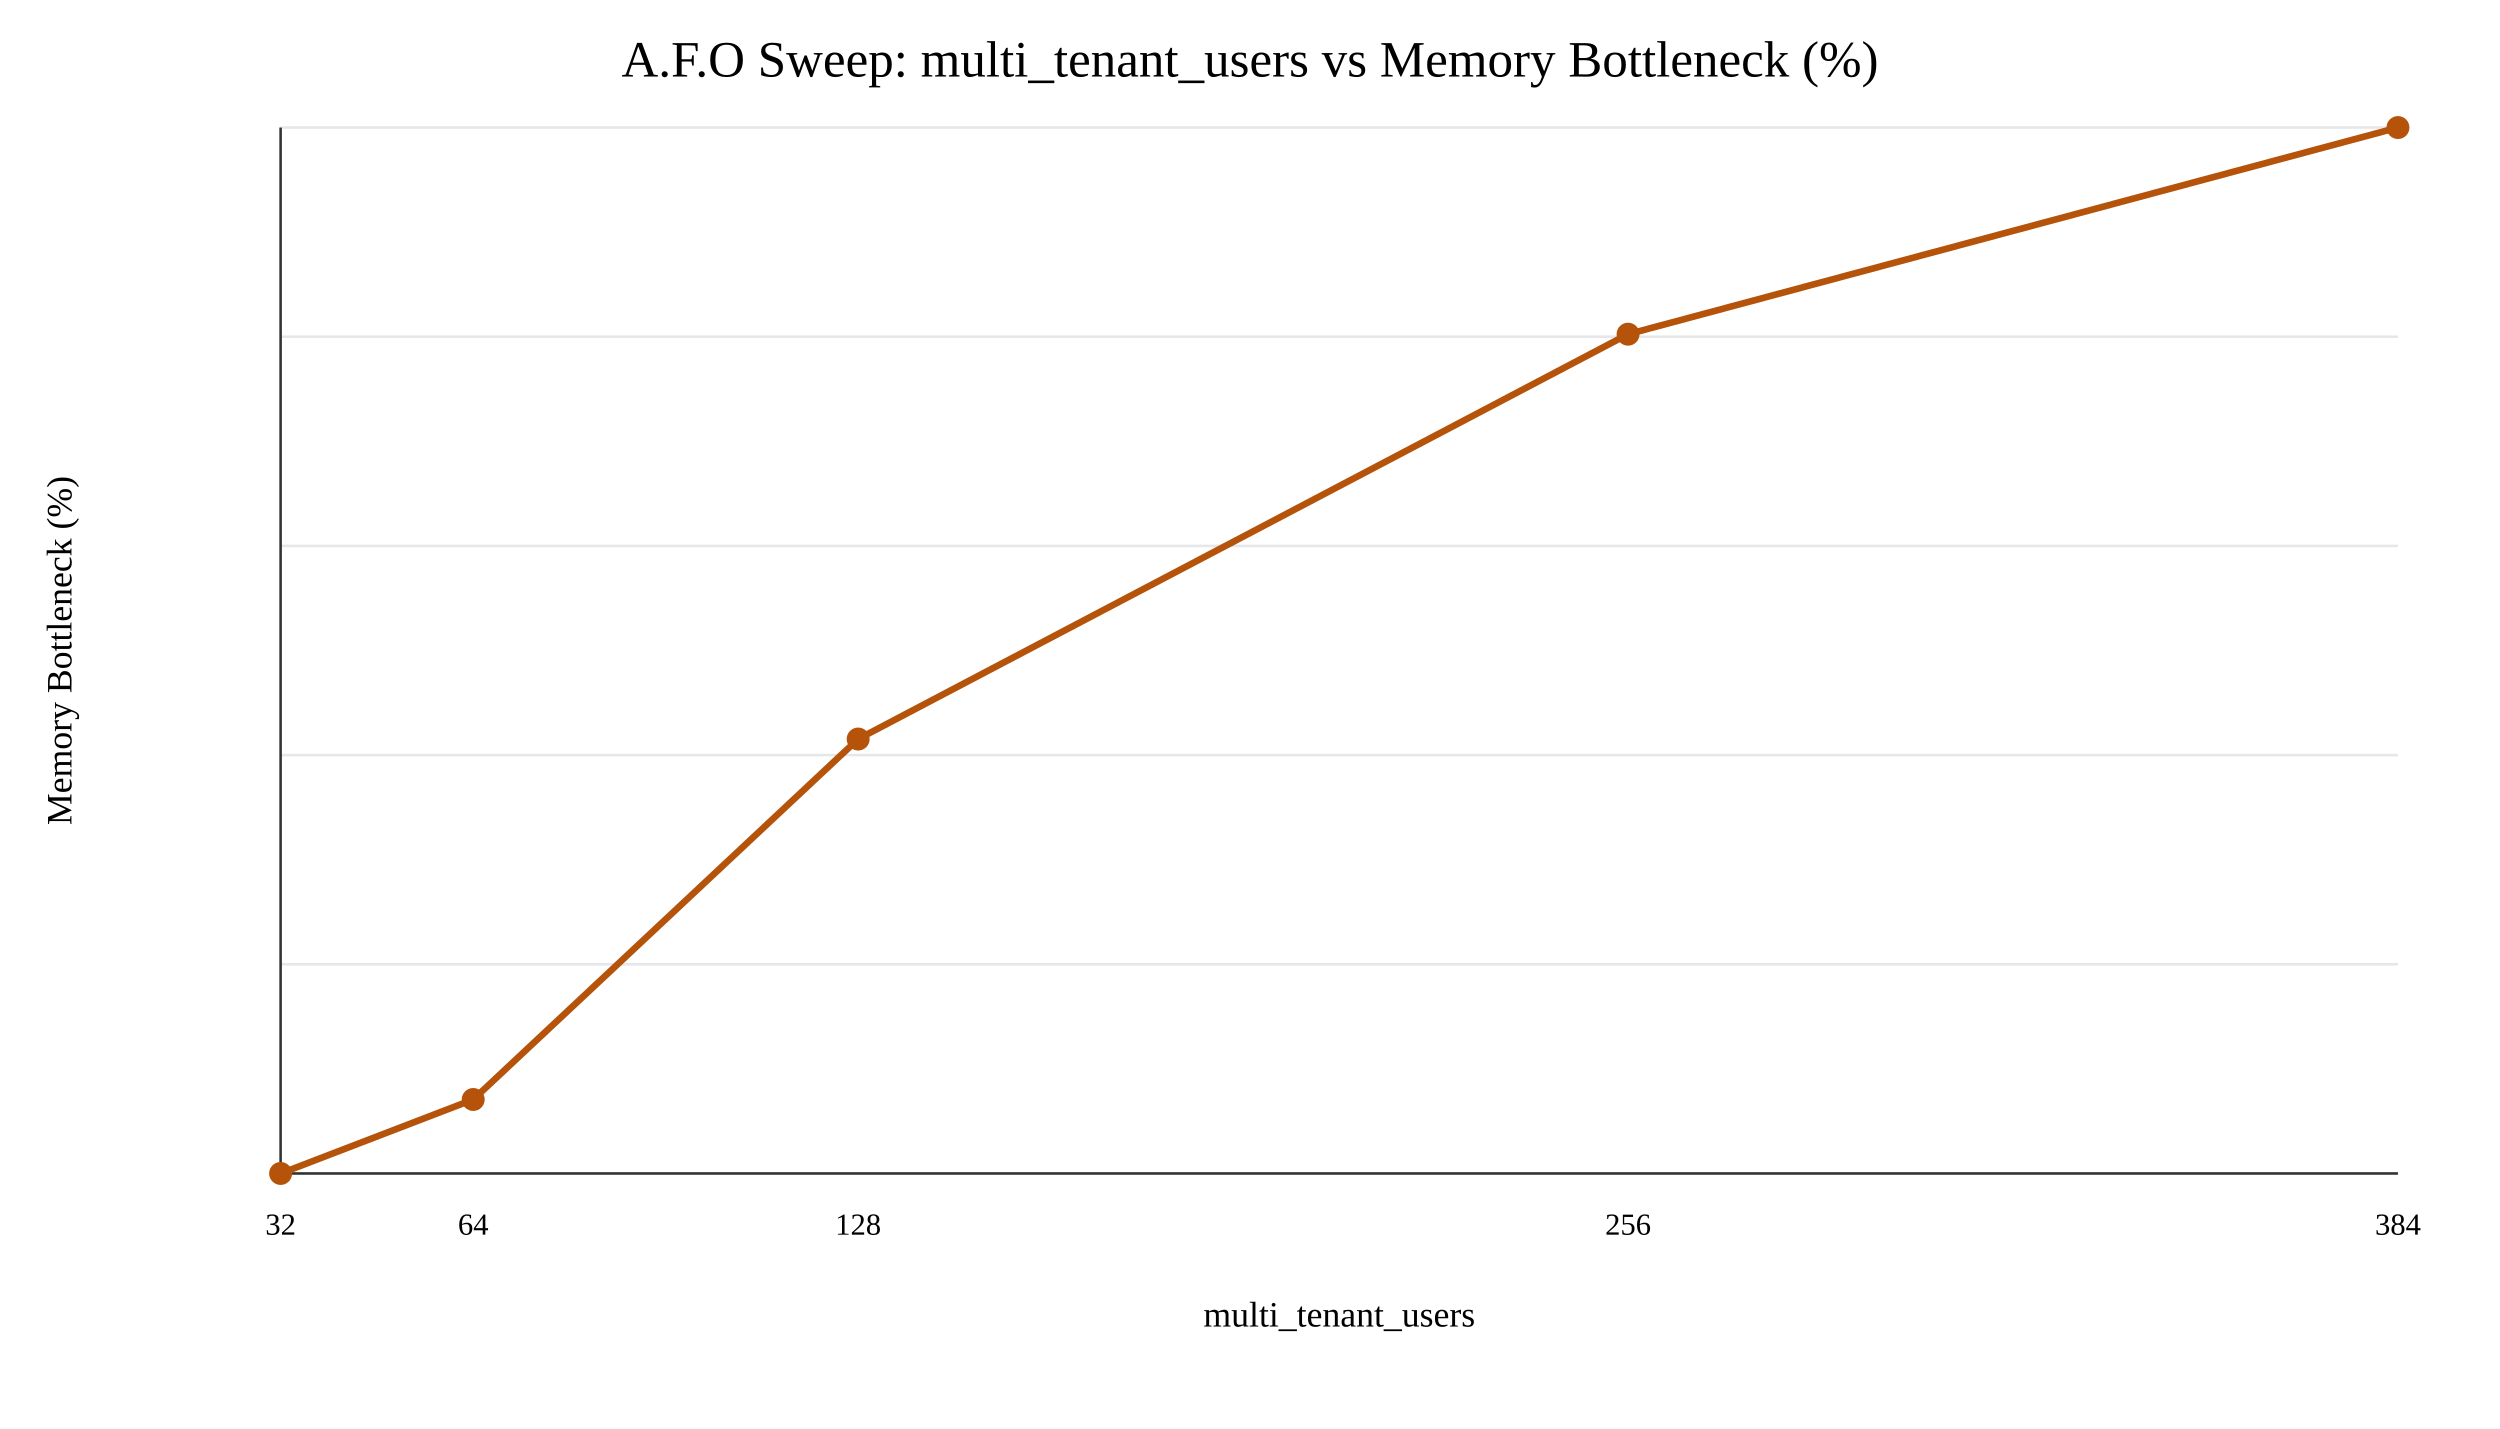
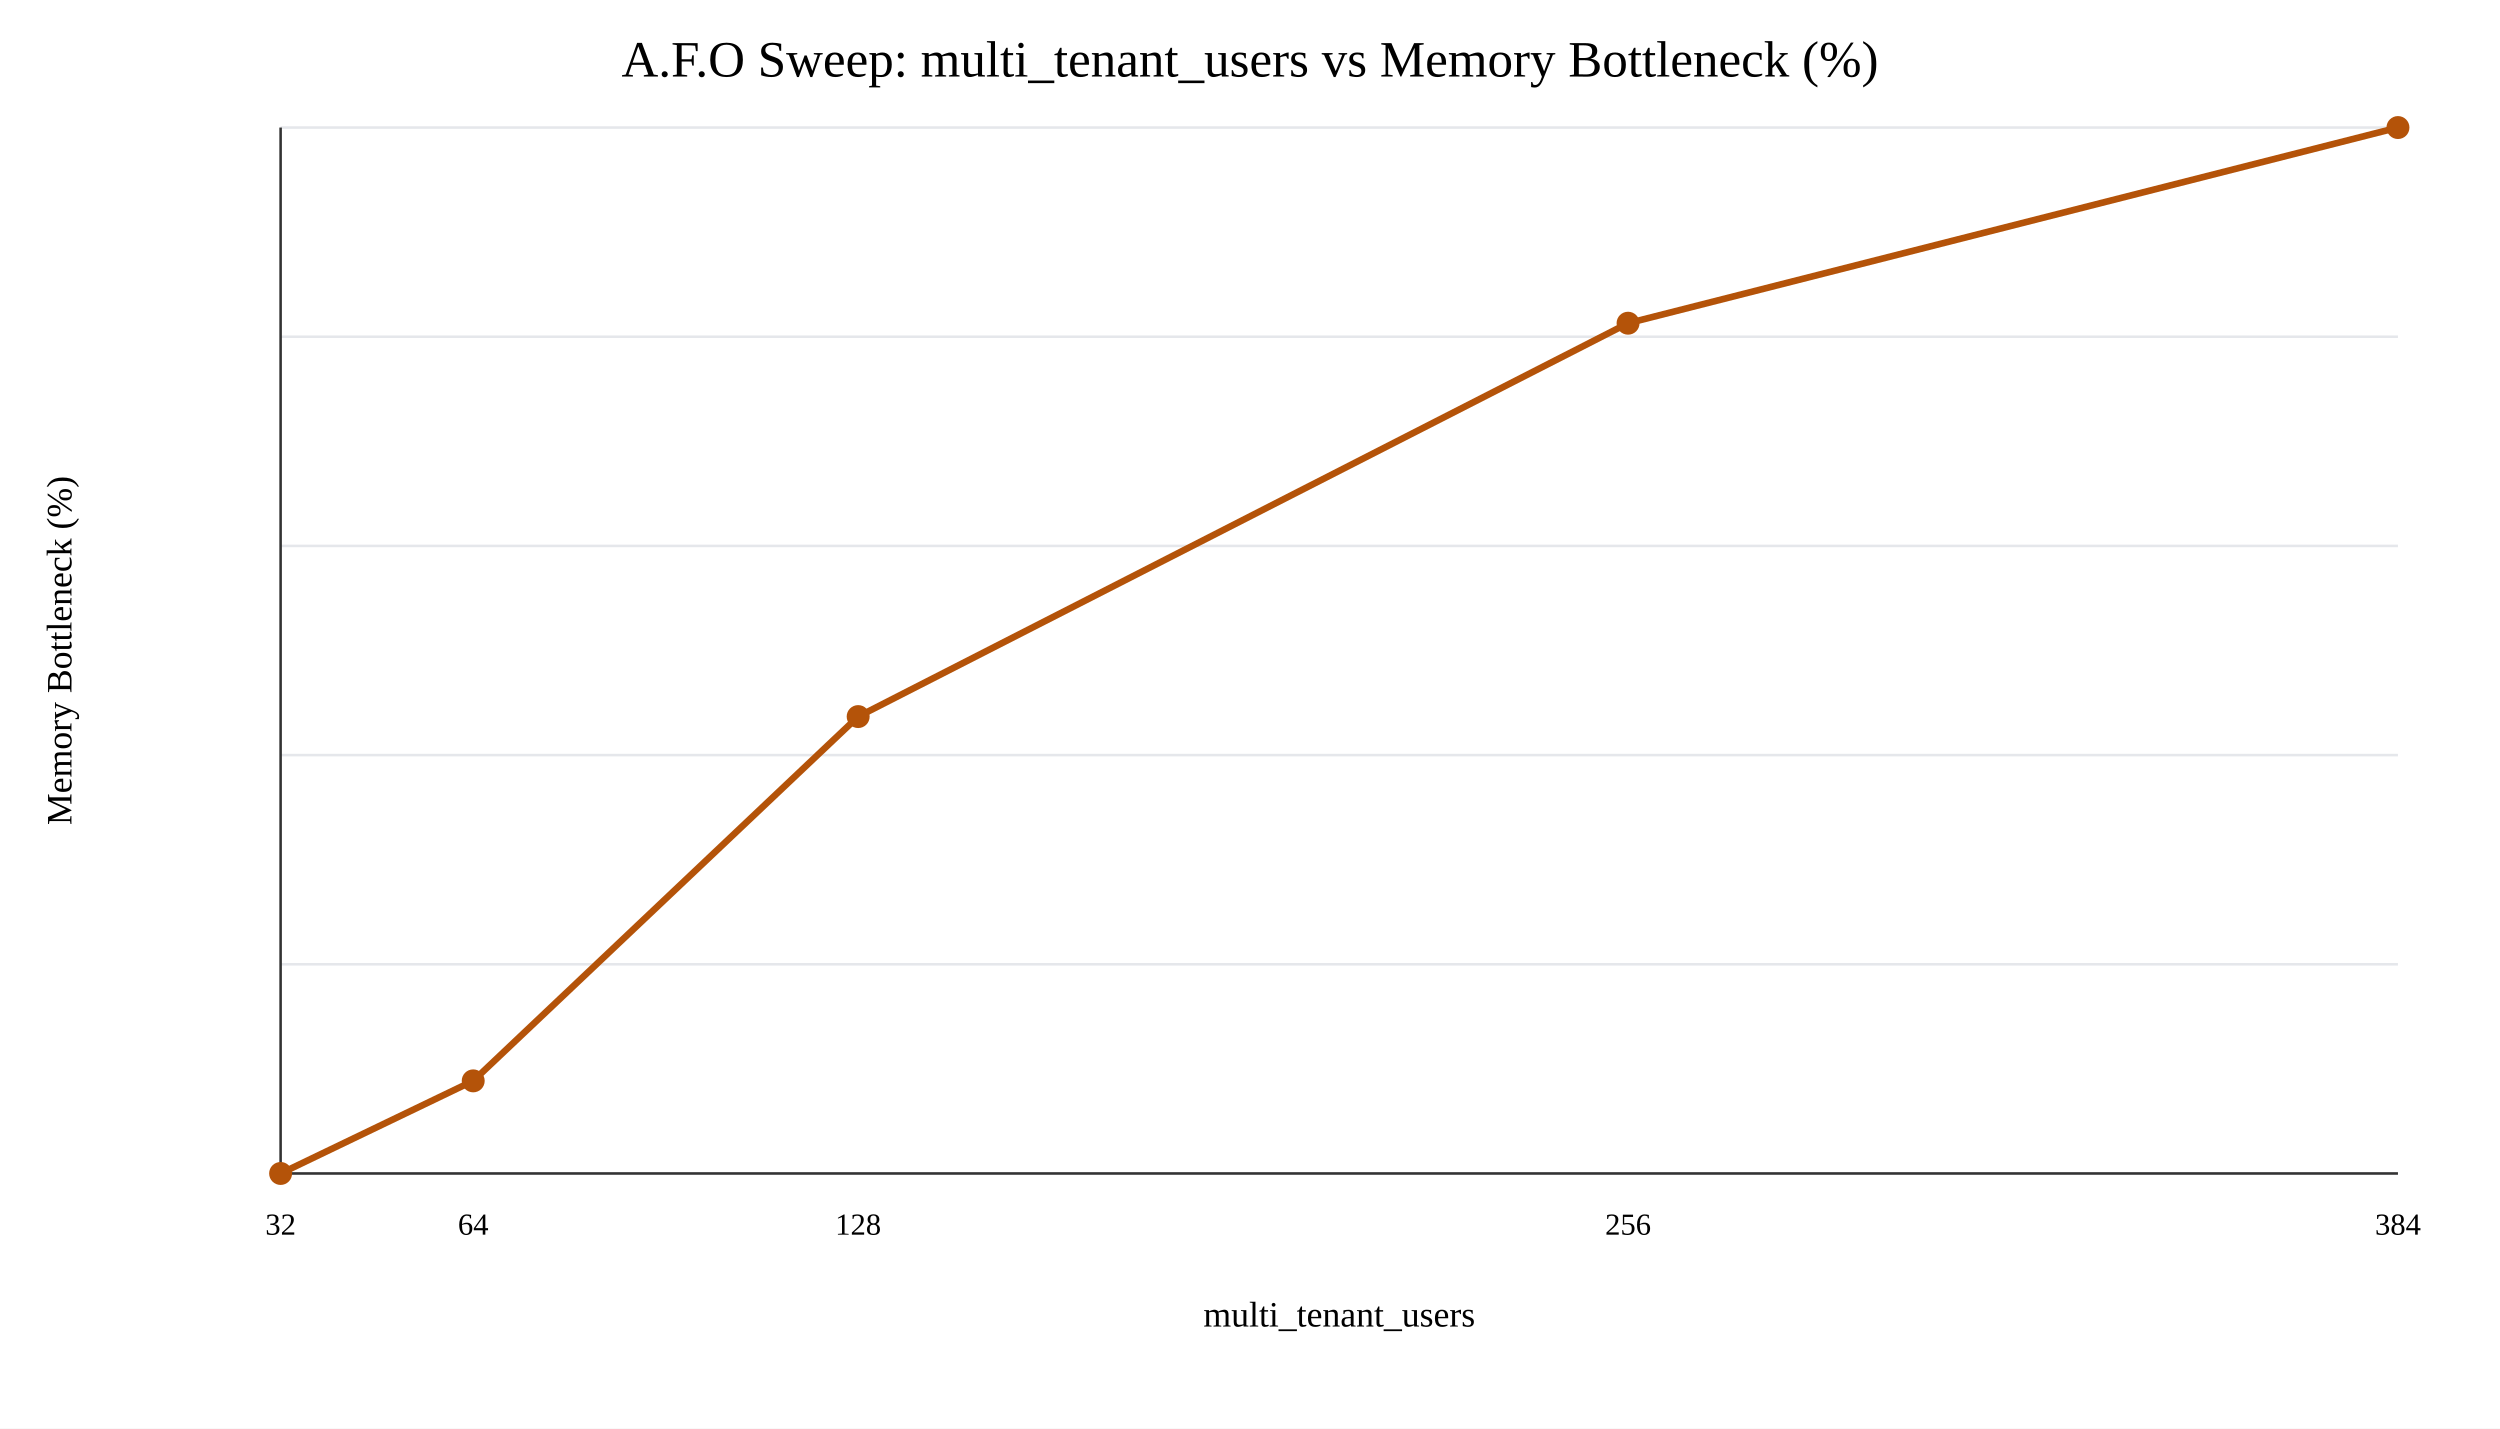
<svg xmlns="http://www.w3.org/2000/svg" width="980" height="560">
  <rect x="0" y="0" width="980" height="560" fill="#ffffff" />
  <text x="490.0" y="30" text-anchor="middle" font-size="20" font-family="Times New Roman">A.F.O Sweep: multi_tenant_users vs Memory Bottleneck (%)</text>
  <line x1="110" y1="50.0" x2="940" y2="50.0" stroke="#e5e7eb" />
  <line x1="110" y1="132.0" x2="940" y2="132.0" stroke="#e5e7eb" />
  <line x1="110" y1="214.0" x2="940" y2="214.0" stroke="#e5e7eb" />
  <line x1="110" y1="296.0" x2="940" y2="296.0" stroke="#e5e7eb" />
  <line x1="110" y1="378.0" x2="940" y2="378.0" stroke="#e5e7eb" />
  <line x1="110" y1="460.0" x2="940" y2="460.0" stroke="#e5e7eb" />
  <line x1="110" y1="460" x2="940" y2="460" stroke="#333" />
  <line x1="110" y1="50" x2="110" y2="460" stroke="#333" />
-   <polyline fill="none" stroke="#b45309" stroke-width="2.6" points="110.0,460.0 185.5,431.0 336.4,289.7 638.2,131.0 940.0,50.0" />
+   <polyline fill="none" stroke="#b45309" stroke-width="2.6" points="110.0,460.0 185.5,423.7 336.4,280.9 638.2,126.7 940.0,50.0" />
  <circle cx="110.0" cy="460.0" r="4.5" fill="#b45309" />
-   <circle cx="185.5" cy="431.0" r="4.5" fill="#b45309" />
-   <circle cx="336.4" cy="289.7" r="4.5" fill="#b45309" />
-   <circle cx="638.2" cy="131.0" r="4.5" fill="#b45309" />
+   <circle cx="185.5" cy="423.7" r="4.5" fill="#b45309" />
+   <circle cx="336.4" cy="280.9" r="4.5" fill="#b45309" />
+   <circle cx="638.2" cy="126.7" r="4.5" fill="#b45309" />
  <circle cx="940.0" cy="50.0" r="4.5" fill="#b45309" />
  <text x="110.0" y="484.0" text-anchor="middle" font-size="12" font-family="Times New Roman">32</text>
  <text x="185.5" y="484.0" text-anchor="middle" font-size="12" font-family="Times New Roman">64</text>
  <text x="336.4" y="484.0" text-anchor="middle" font-size="12" font-family="Times New Roman">128</text>
  <text x="638.2" y="484.0" text-anchor="middle" font-size="12" font-family="Times New Roman">256</text>
  <text x="940.0" y="484.0" text-anchor="middle" font-size="12" font-family="Times New Roman">384</text>
  <text x="525.0" y="520" text-anchor="middle" font-size="14" font-family="Times New Roman">multi_tenant_users</text>
  <text x="28" y="255.0" transform="rotate(-90 28,255.0)" text-anchor="middle" font-size="14" font-family="Times New Roman">Memory Bottleneck (%)</text>
</svg>
